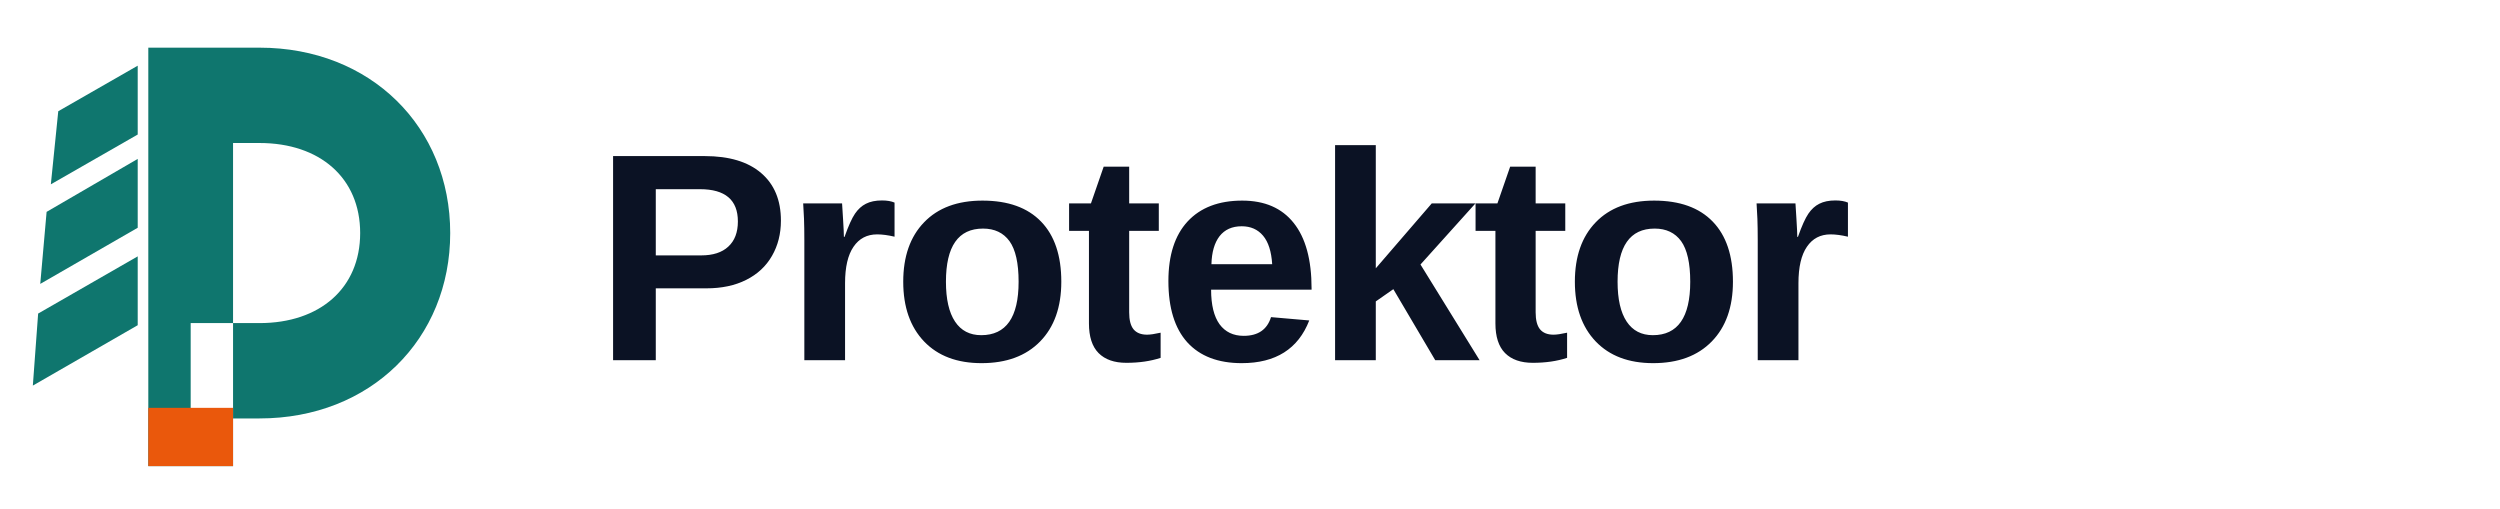
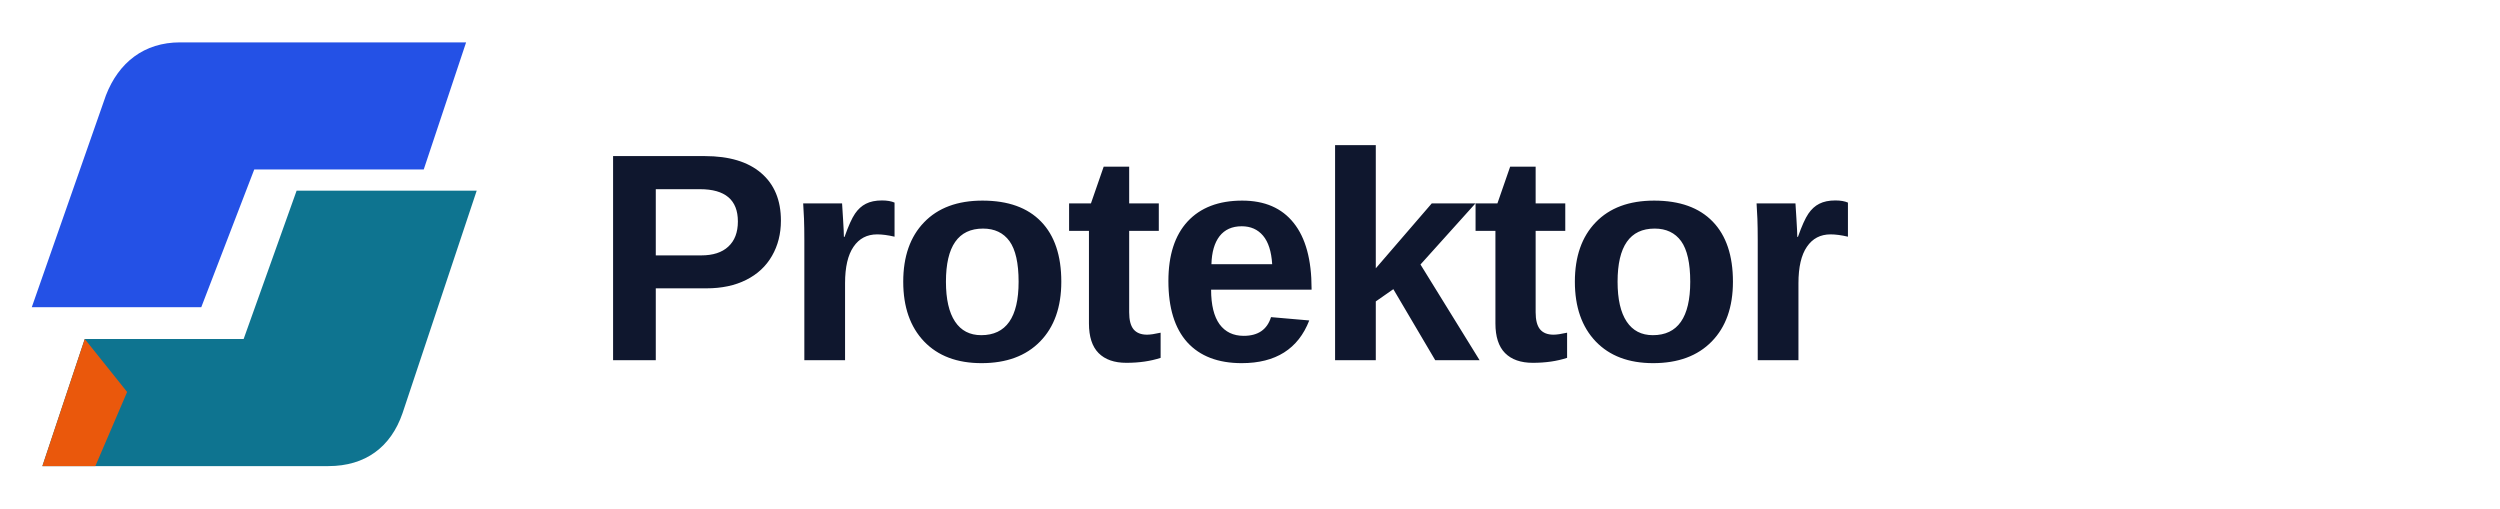
<svg xmlns="http://www.w3.org/2000/svg" viewBox="0 0 236 48" fill="none" role="img" aria-labelledby="title desc">
-   <g fill="#0f766e">
-     <path fill-rule="evenodd" clip-rule="evenodd" d="M14 4.5h10.5C35 4.5 42.5 12 42.5 22S35 39.5 24.5 39.5H18v-9h6.5c5.7 0 9.5-3.3 9.5-8.5s-3.8-8.5-9.5-8.5H22V44h-8V4.5Z" />
-     <path d="M5.5 10.5 13 6.2v6.5l-8.2 4.7.7-6.9ZM4.4 20l8.6-5v6.5l-9.2 5.3.6-6.8ZM3.6 29.6l9.4-5.4v6.5l-9.9 5.7.5-6.8Z" />
-   </g>
-   <path fill="#ea580c" d="M14 38.5h8V44h-8z" />
-   <text x="56" y="34" fill="#0b1224" font-family="Sora, Manrope, Arial, sans-serif" font-size="28" font-weight="700" letter-spacing="-.7">Protektor</text>
+   <path fill="#2451e6" d="M17 4h27l-4 12H24l-5 13H3L10 9c1.2-3.1 3.6-5 7-5Z" />
+   <path fill="#0e7490" d="M31 18h14l-7 21c-1.1 3.2-3.5 5-7 5H4l4-12h15l5-14h3Z" />
+   <path fill="#ea580c" d="m4 44 4-12 4 5-3 7H4Z" />
+   <text x="56" y="34" fill="#0f172e" font-family="Sora, Manrope, Arial, sans-serif" font-size="28" font-weight="700" letter-spacing="-.7">Protektor</text>
</svg>
